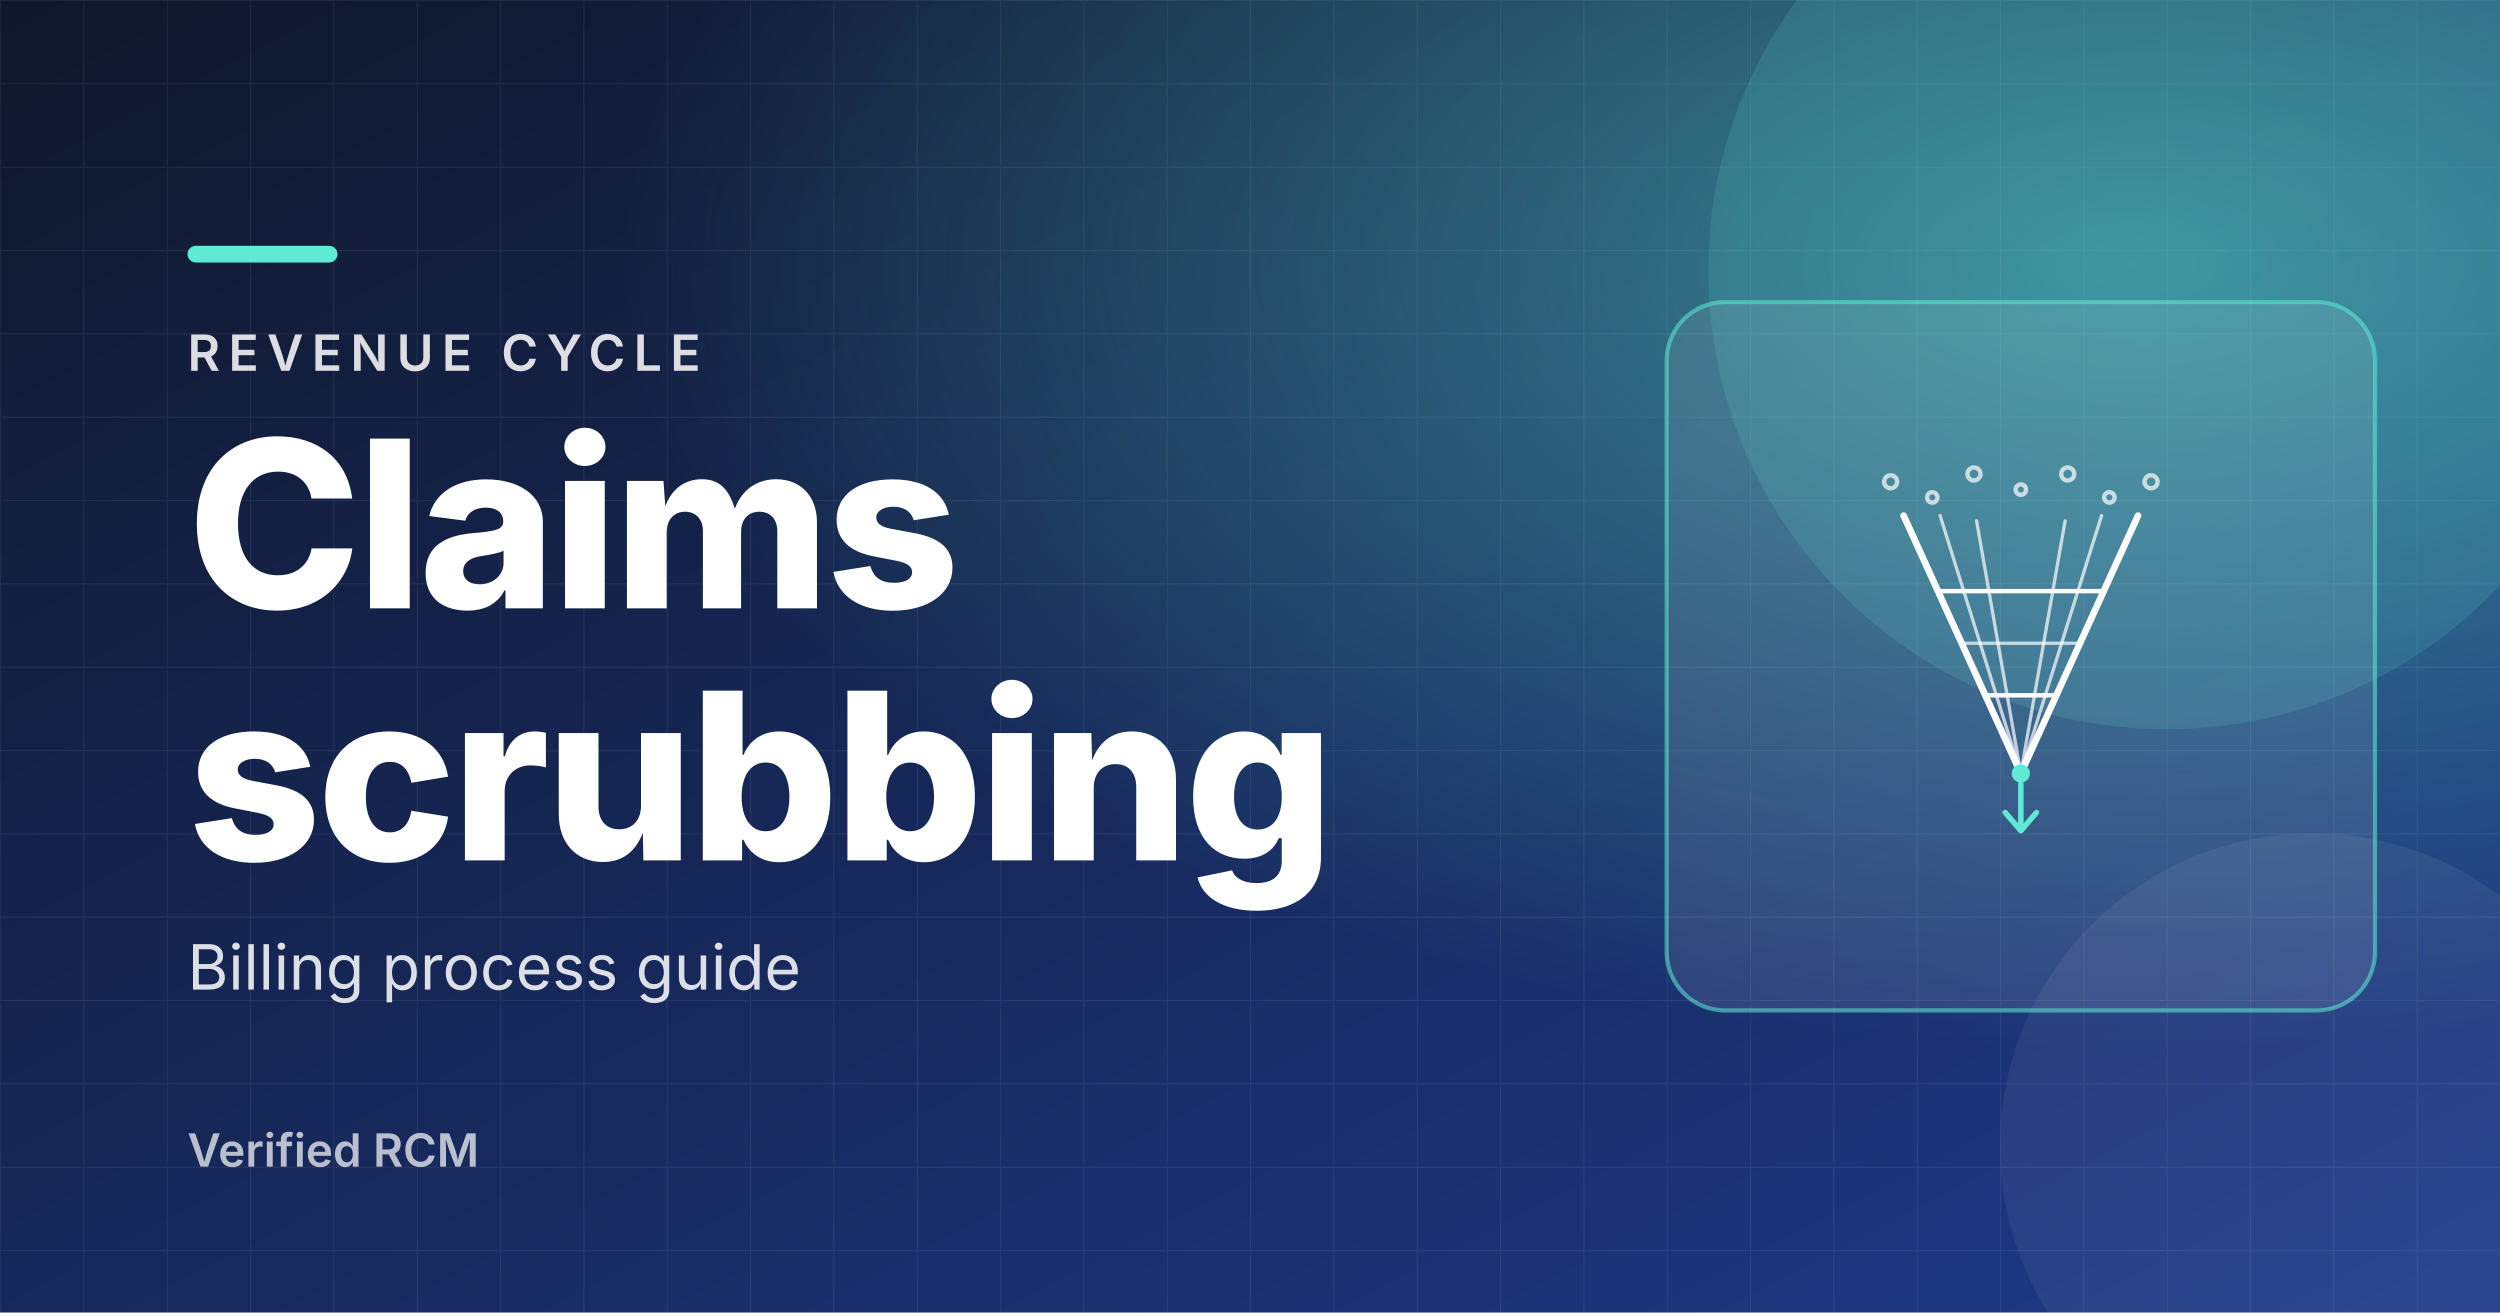
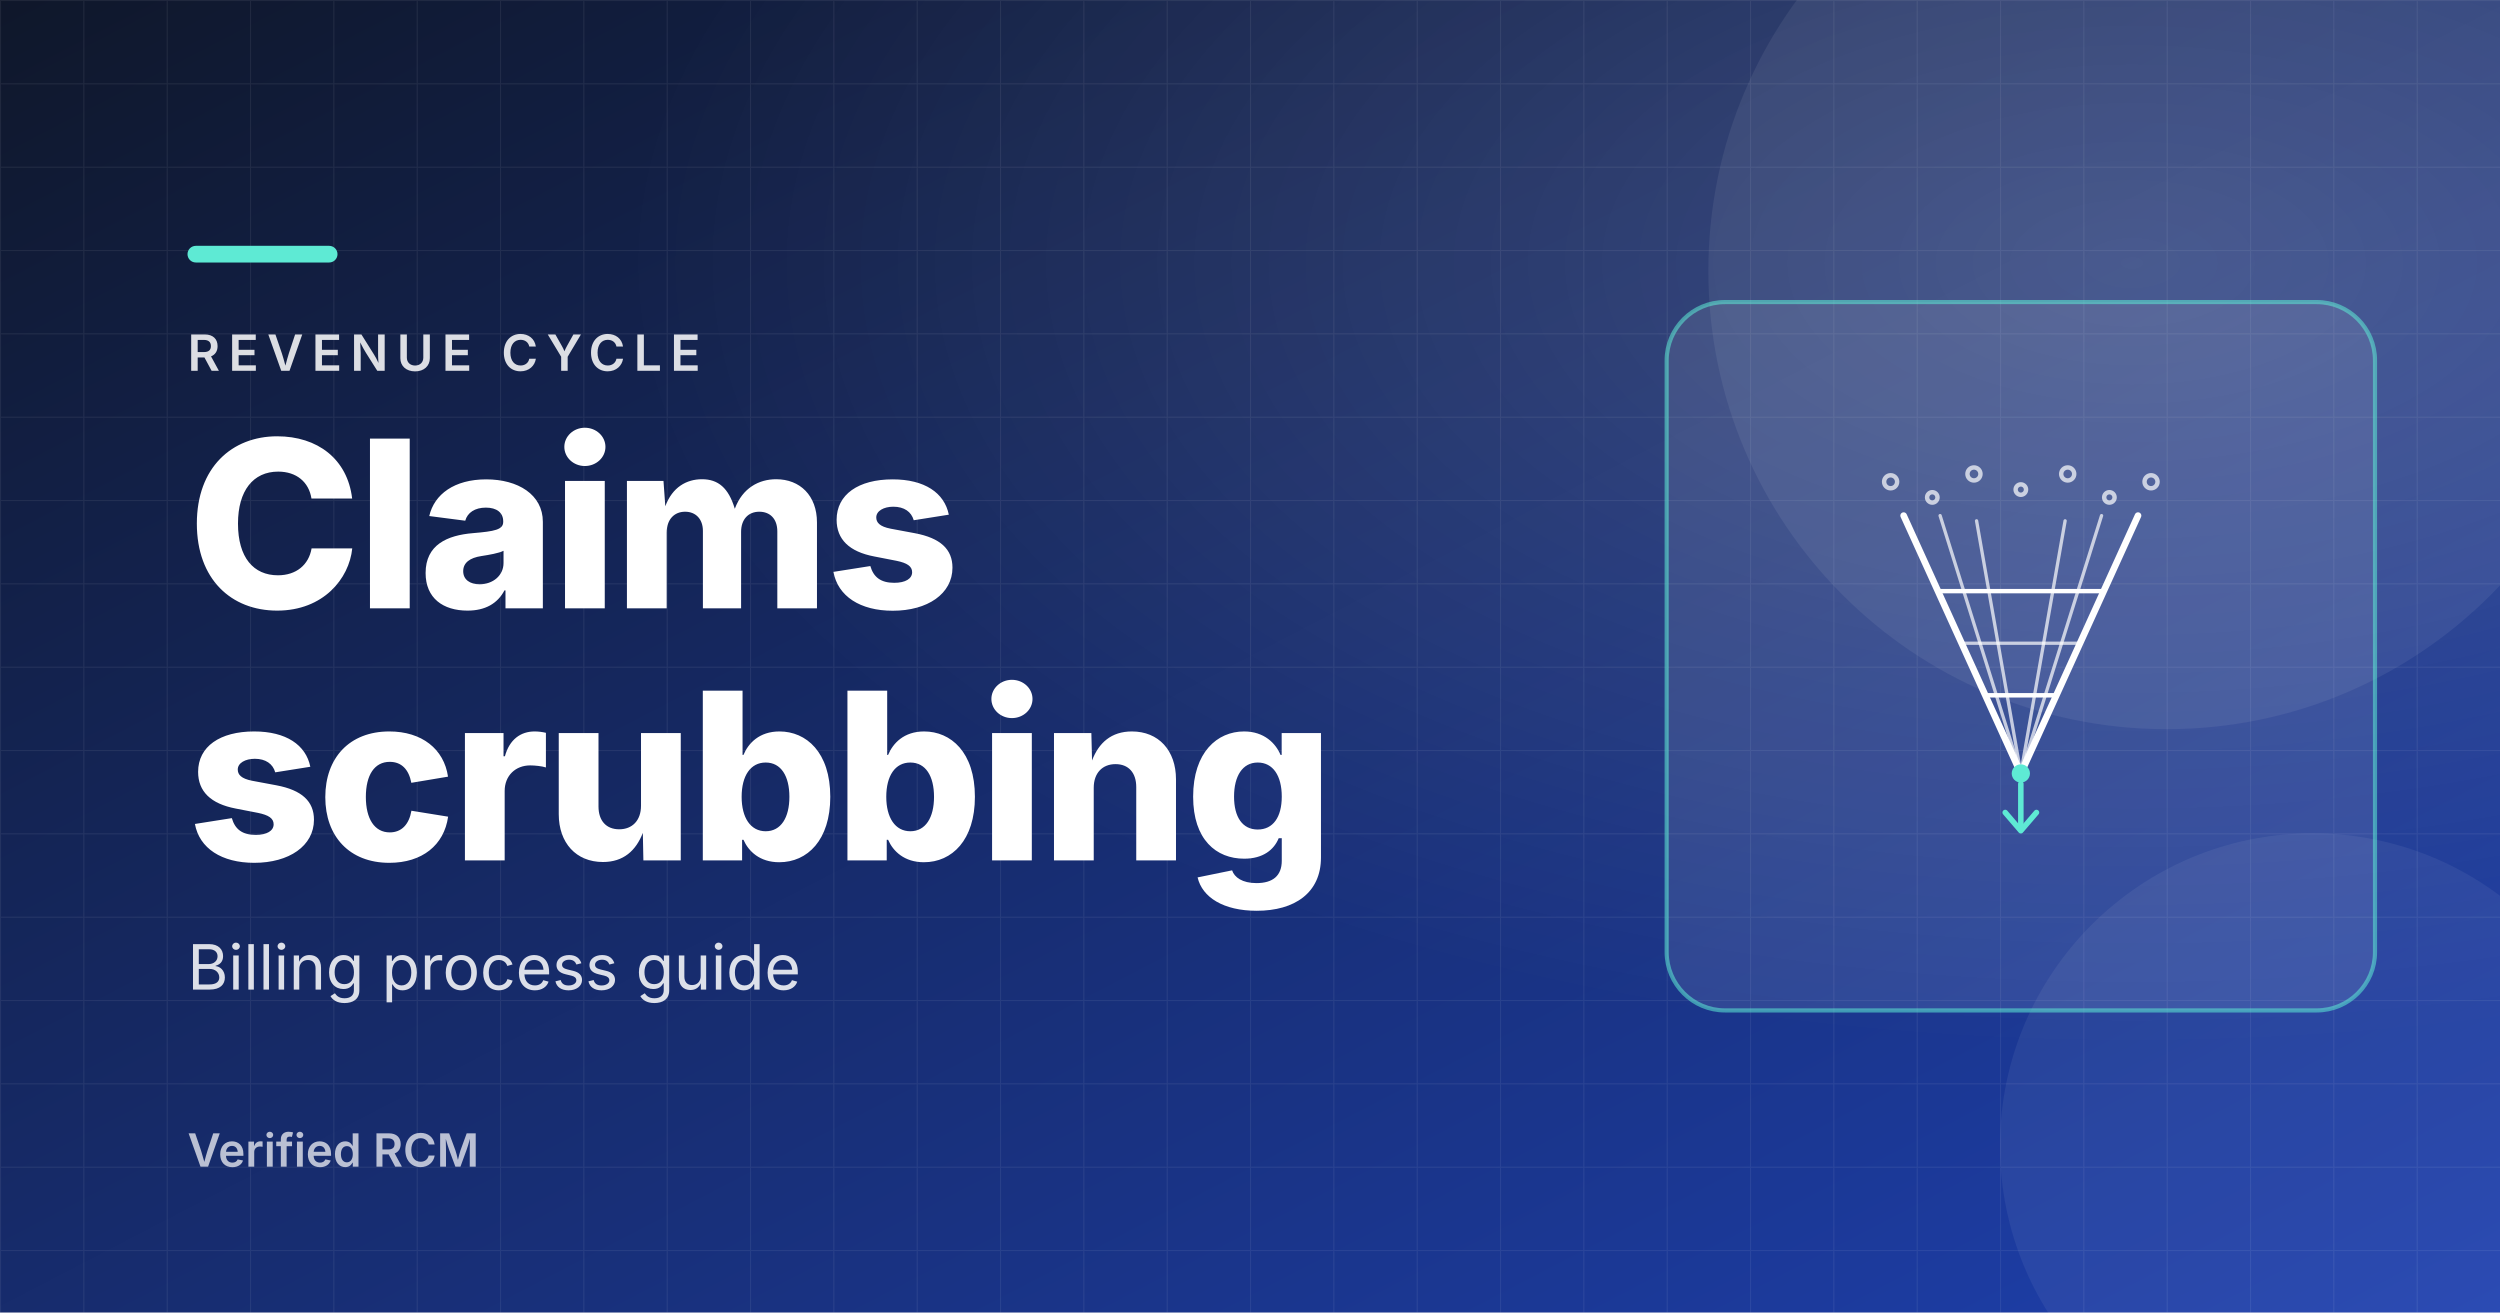
<svg xmlns="http://www.w3.org/2000/svg" width="1200" height="630" viewBox="0 0 1200 630" role="img" aria-label="Claims scrubbing, Billing process guide">
  <defs>
    <linearGradient id="bgclaimsscrubbing" x1="0" y1="0" x2="1" y2="1">
      <stop offset="0" stop-color="#0f172a" />
-       <stop offset="1" stop-color="#1e3a8a" />
+       <stop offset="1" stop-color="#1e40af" />
    </linearGradient>
    <radialGradient id="glclaimsscrubbing" cx="0.85" cy="0.2" r="0.6">
-       <stop offset="0" stop-color="#5eead4" stop-opacity="0.5" />
-       <stop offset="1" stop-color="#5eead4" stop-opacity="0" />
+       <stop offset="0" stop-color="#ffffff" stop-opacity="0.16" />
+       <stop offset="1" stop-color="#ffffff" stop-opacity="0" />
    </radialGradient>
    <pattern id="grclaimsscrubbing" width="40" height="40" patternUnits="userSpaceOnUse">
      <path d="M40 0H0V40" fill="none" stroke="#ffffff" stroke-opacity="0.07" stroke-width="1" />
    </pattern>
    <clipPath id="cpclaimsscrubbing">
      <rect x="800" y="145" width="340" height="340" rx="28" />
    </clipPath>
  </defs>
  <rect width="1200" height="630" fill="url(#bgclaimsscrubbing)" />
  <rect width="1200" height="630" fill="url(#grclaimsscrubbing)" />
  <rect width="1200" height="630" fill="url(#glclaimsscrubbing)" />
-   <circle cx="1040" cy="130" r="220" fill="#5eead4" fill-opacity="0.14" />
+   <circle cx="1040" cy="130" r="220" fill="#ffffff" fill-opacity="0.07" />
  <circle cx="1110" cy="550" r="150" fill="#ffffff" fill-opacity="0.06" />
  <rect x="800" y="145" width="340" height="340" rx="28" fill="#ffffff" fill-opacity="0.09" stroke="#5eead4" stroke-opacity="0.55" stroke-width="2" />
  <g clip-path="url(#cpclaimsscrubbing)">
    <g transform="translate(820 165) scale(0.625)">
      <circle cx="140" cy="106" r="5" fill="none" stroke="#ffffff" stroke-opacity=".7" stroke-width="3.40" />
      <circle cx="172" cy="118" r="4" fill="none" stroke="#ffffff" stroke-opacity=".7" stroke-width="3.40" />
      <circle cx="204" cy="100" r="5" fill="none" stroke="#ffffff" stroke-opacity=".7" stroke-width="3.40" />
      <circle cx="240" cy="112" r="4" fill="none" stroke="#ffffff" stroke-opacity=".7" stroke-width="3.40" />
      <circle cx="276" cy="100" r="5" fill="none" stroke="#ffffff" stroke-opacity=".7" stroke-width="3.40" />
      <circle cx="308" cy="118" r="4" fill="none" stroke="#ffffff" stroke-opacity=".7" stroke-width="3.40" />
      <circle cx="340" cy="106" r="5" fill="none" stroke="#ffffff" stroke-opacity=".7" stroke-width="3.40" />
      <path d="M150,132 L240,330" fill="none" stroke="#ffffff" stroke-width="5.10" stroke-linecap="round" stroke-linejoin="round" />
      <path d="M330,132 L240,330" fill="none" stroke="#ffffff" stroke-width="5.10" stroke-linecap="round" stroke-linejoin="round" />
      <path d="M178,132 L240,330" fill="none" stroke="#ffffff" stroke-opacity=".7" stroke-width="2.55" stroke-linecap="round" />
      <path d="M206,136 L240,330" fill="none" stroke="#ffffff" stroke-opacity=".7" stroke-width="2.55" stroke-linecap="round" />
      <path d="M274,136 L240,330" fill="none" stroke="#ffffff" stroke-opacity=".7" stroke-width="2.55" stroke-linecap="round" />
      <path d="M302,132 L240,330" fill="none" stroke="#ffffff" stroke-opacity=".7" stroke-width="2.55" stroke-linecap="round" />
      <path d="M177,190 L303,190" fill="none" stroke="#ffffff" stroke-width="3.40" stroke-linecap="round" />
      <path d="M195,230 L285,230" fill="none" stroke="#ffffff" stroke-opacity=".7" stroke-width="2.55" stroke-linecap="round" />
      <path d="M213,270 L267,270" fill="none" stroke="#ffffff" stroke-width="3.40" stroke-linecap="round" />
      <circle cx="240" cy="330" r="7" fill="#5eead4" />
      <path d="M240,338 L240,372" fill="none" stroke="#5eead4" stroke-width="4.25" stroke-linecap="round" />
      <path d="M228,360 L240,374 L252,360" fill="none" stroke="#5eead4" stroke-width="4.25" stroke-linecap="round" stroke-linejoin="round" />
    </g>
  </g>
  <rect x="90" y="118" width="72" height="8" rx="4" fill="#5eead4" />
  <text x="90" y="178" font-family="Inter, 'Segoe UI', Helvetica, Arial, sans-serif" font-size="24" font-weight="600" fill="#ffffff" fill-opacity="0.85" letter-spacing="4">REVENUE CYCLE</text>
  <text x="90" y="292" font-family="Inter, 'Segoe UI', Helvetica, Arial, sans-serif" font-size="112" font-weight="800" fill="#ffffff" letter-spacing="-2">Claims</text>
  <text x="90" y="413" font-family="Inter, 'Segoe UI', Helvetica, Arial, sans-serif" font-size="112" font-weight="800" fill="#ffffff" letter-spacing="-2">scrubbing</text>
  <text x="90" y="475" font-family="Inter, 'Segoe UI', Helvetica, Arial, sans-serif" font-size="30" fill="#ffffff" fill-opacity="0.85">Billing process guide</text>
  <text x="90" y="560" font-family="Inter, 'Segoe UI', Helvetica, Arial, sans-serif" font-size="22" font-weight="600" fill="#ffffff" fill-opacity="0.7">Verified RCM</text>
</svg>
